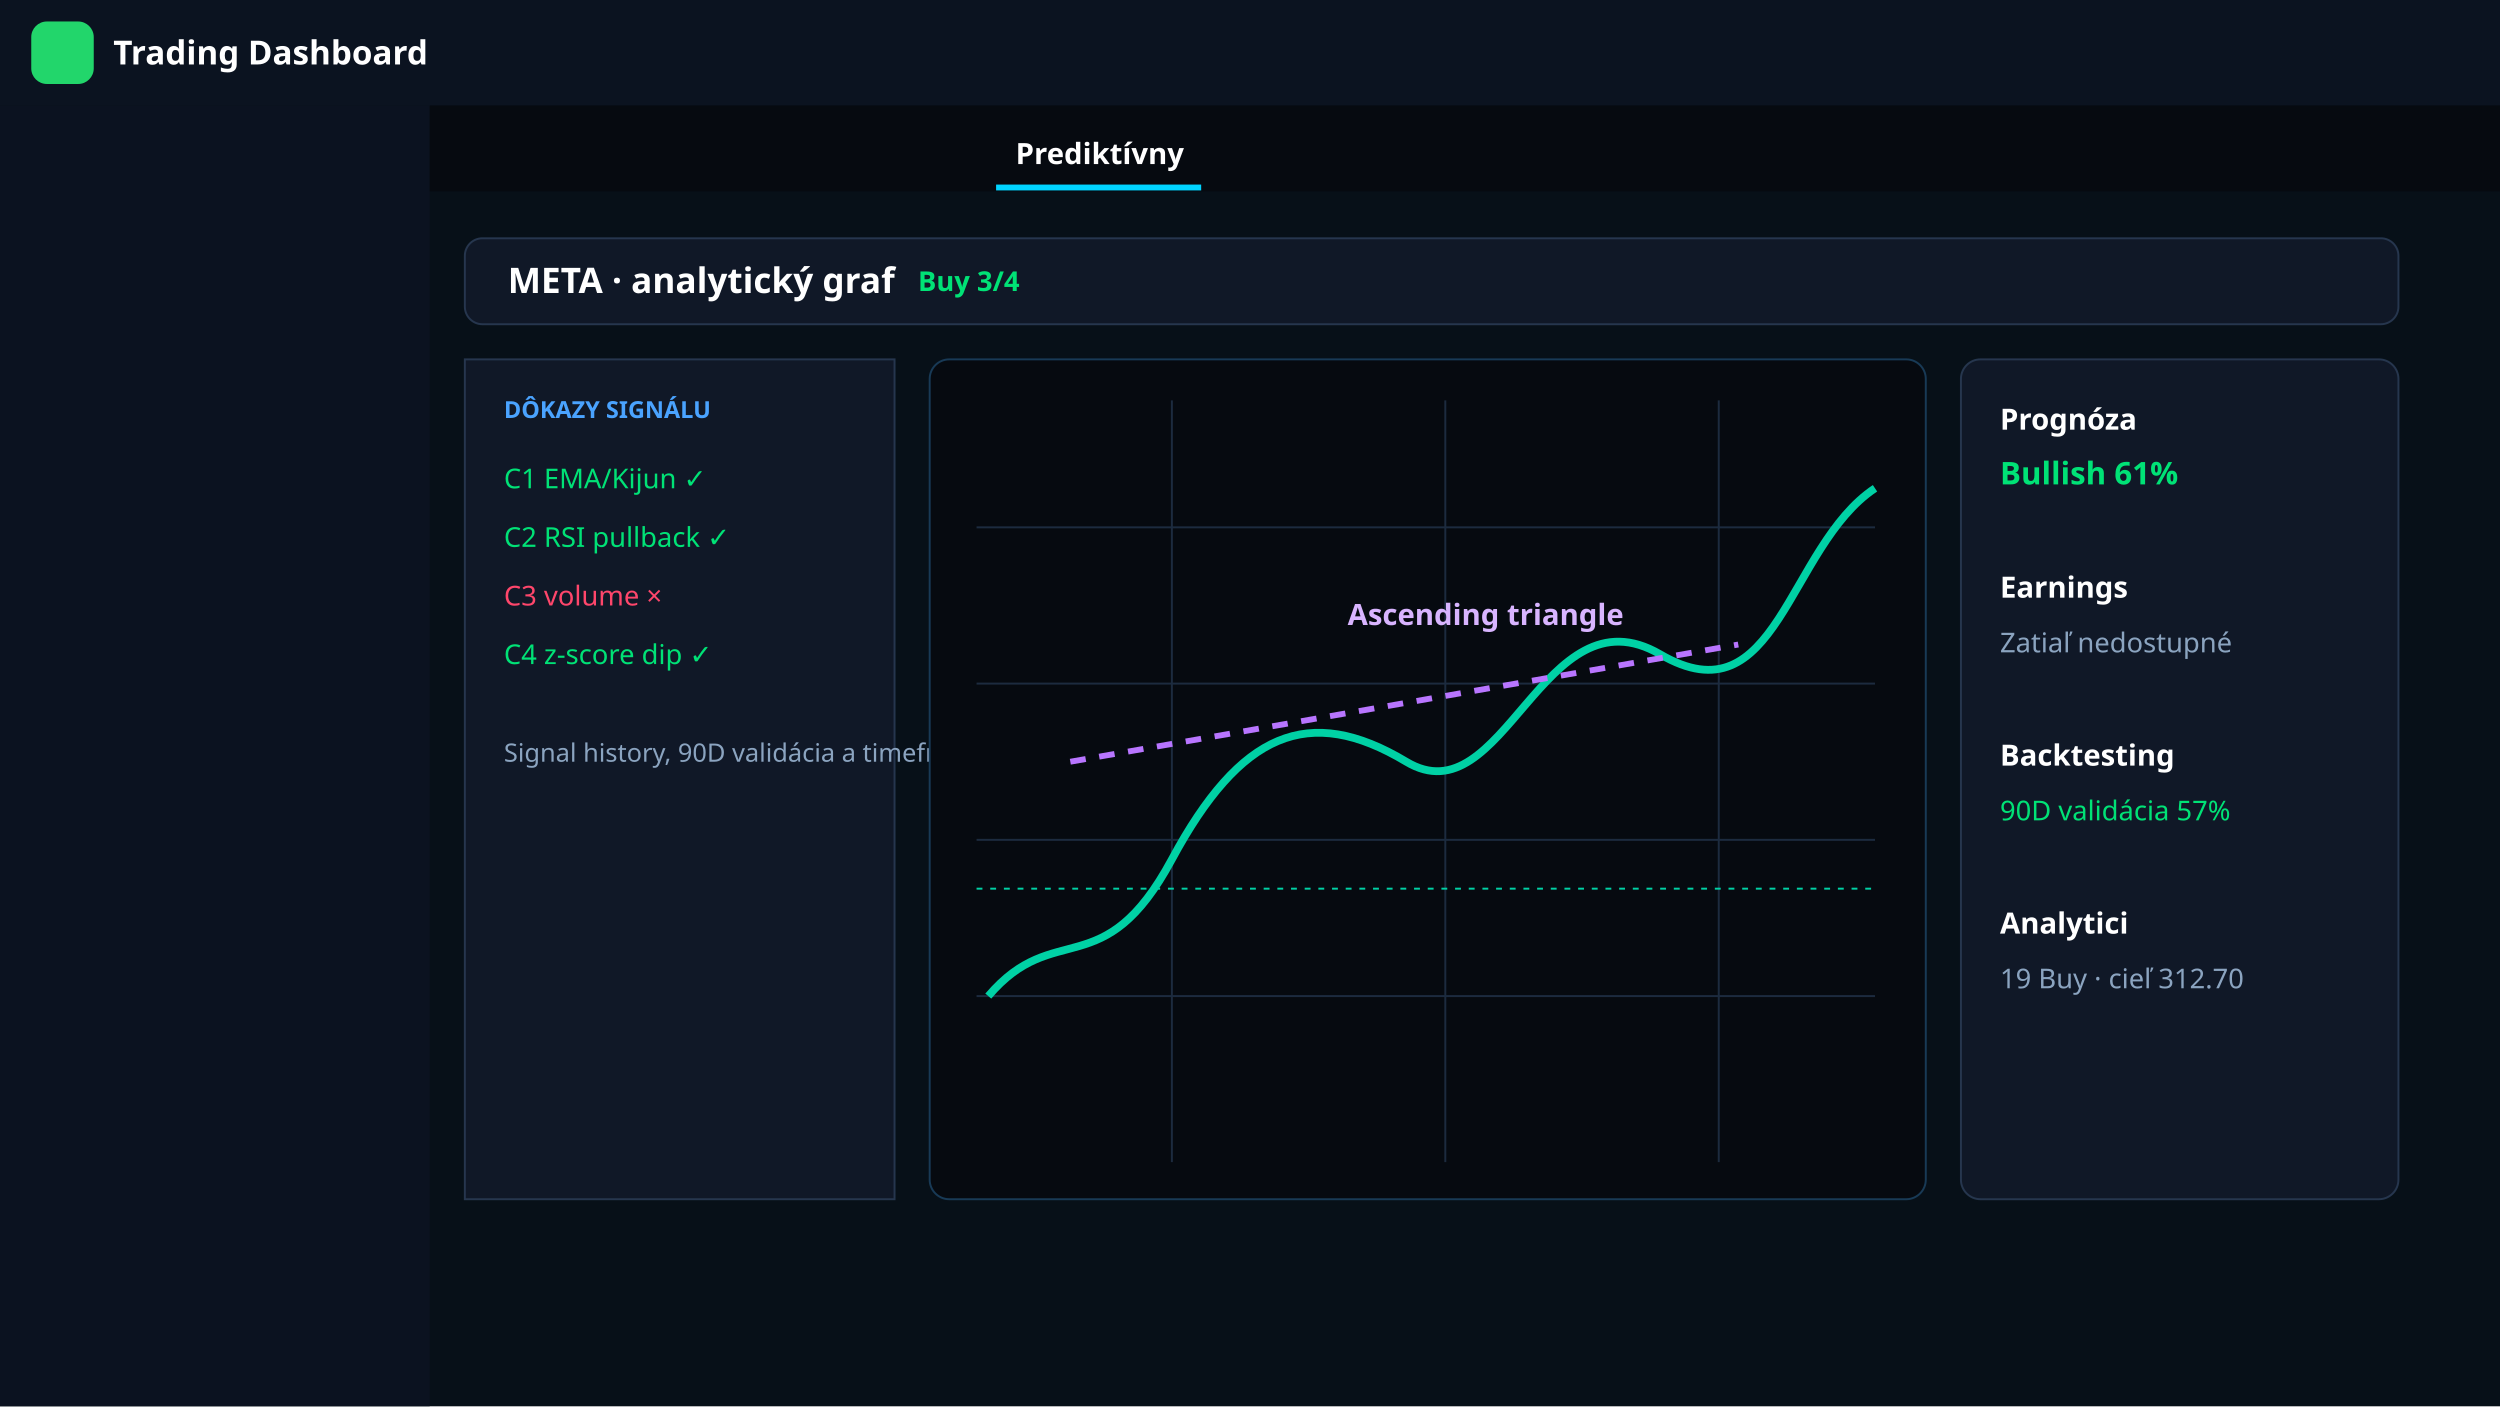
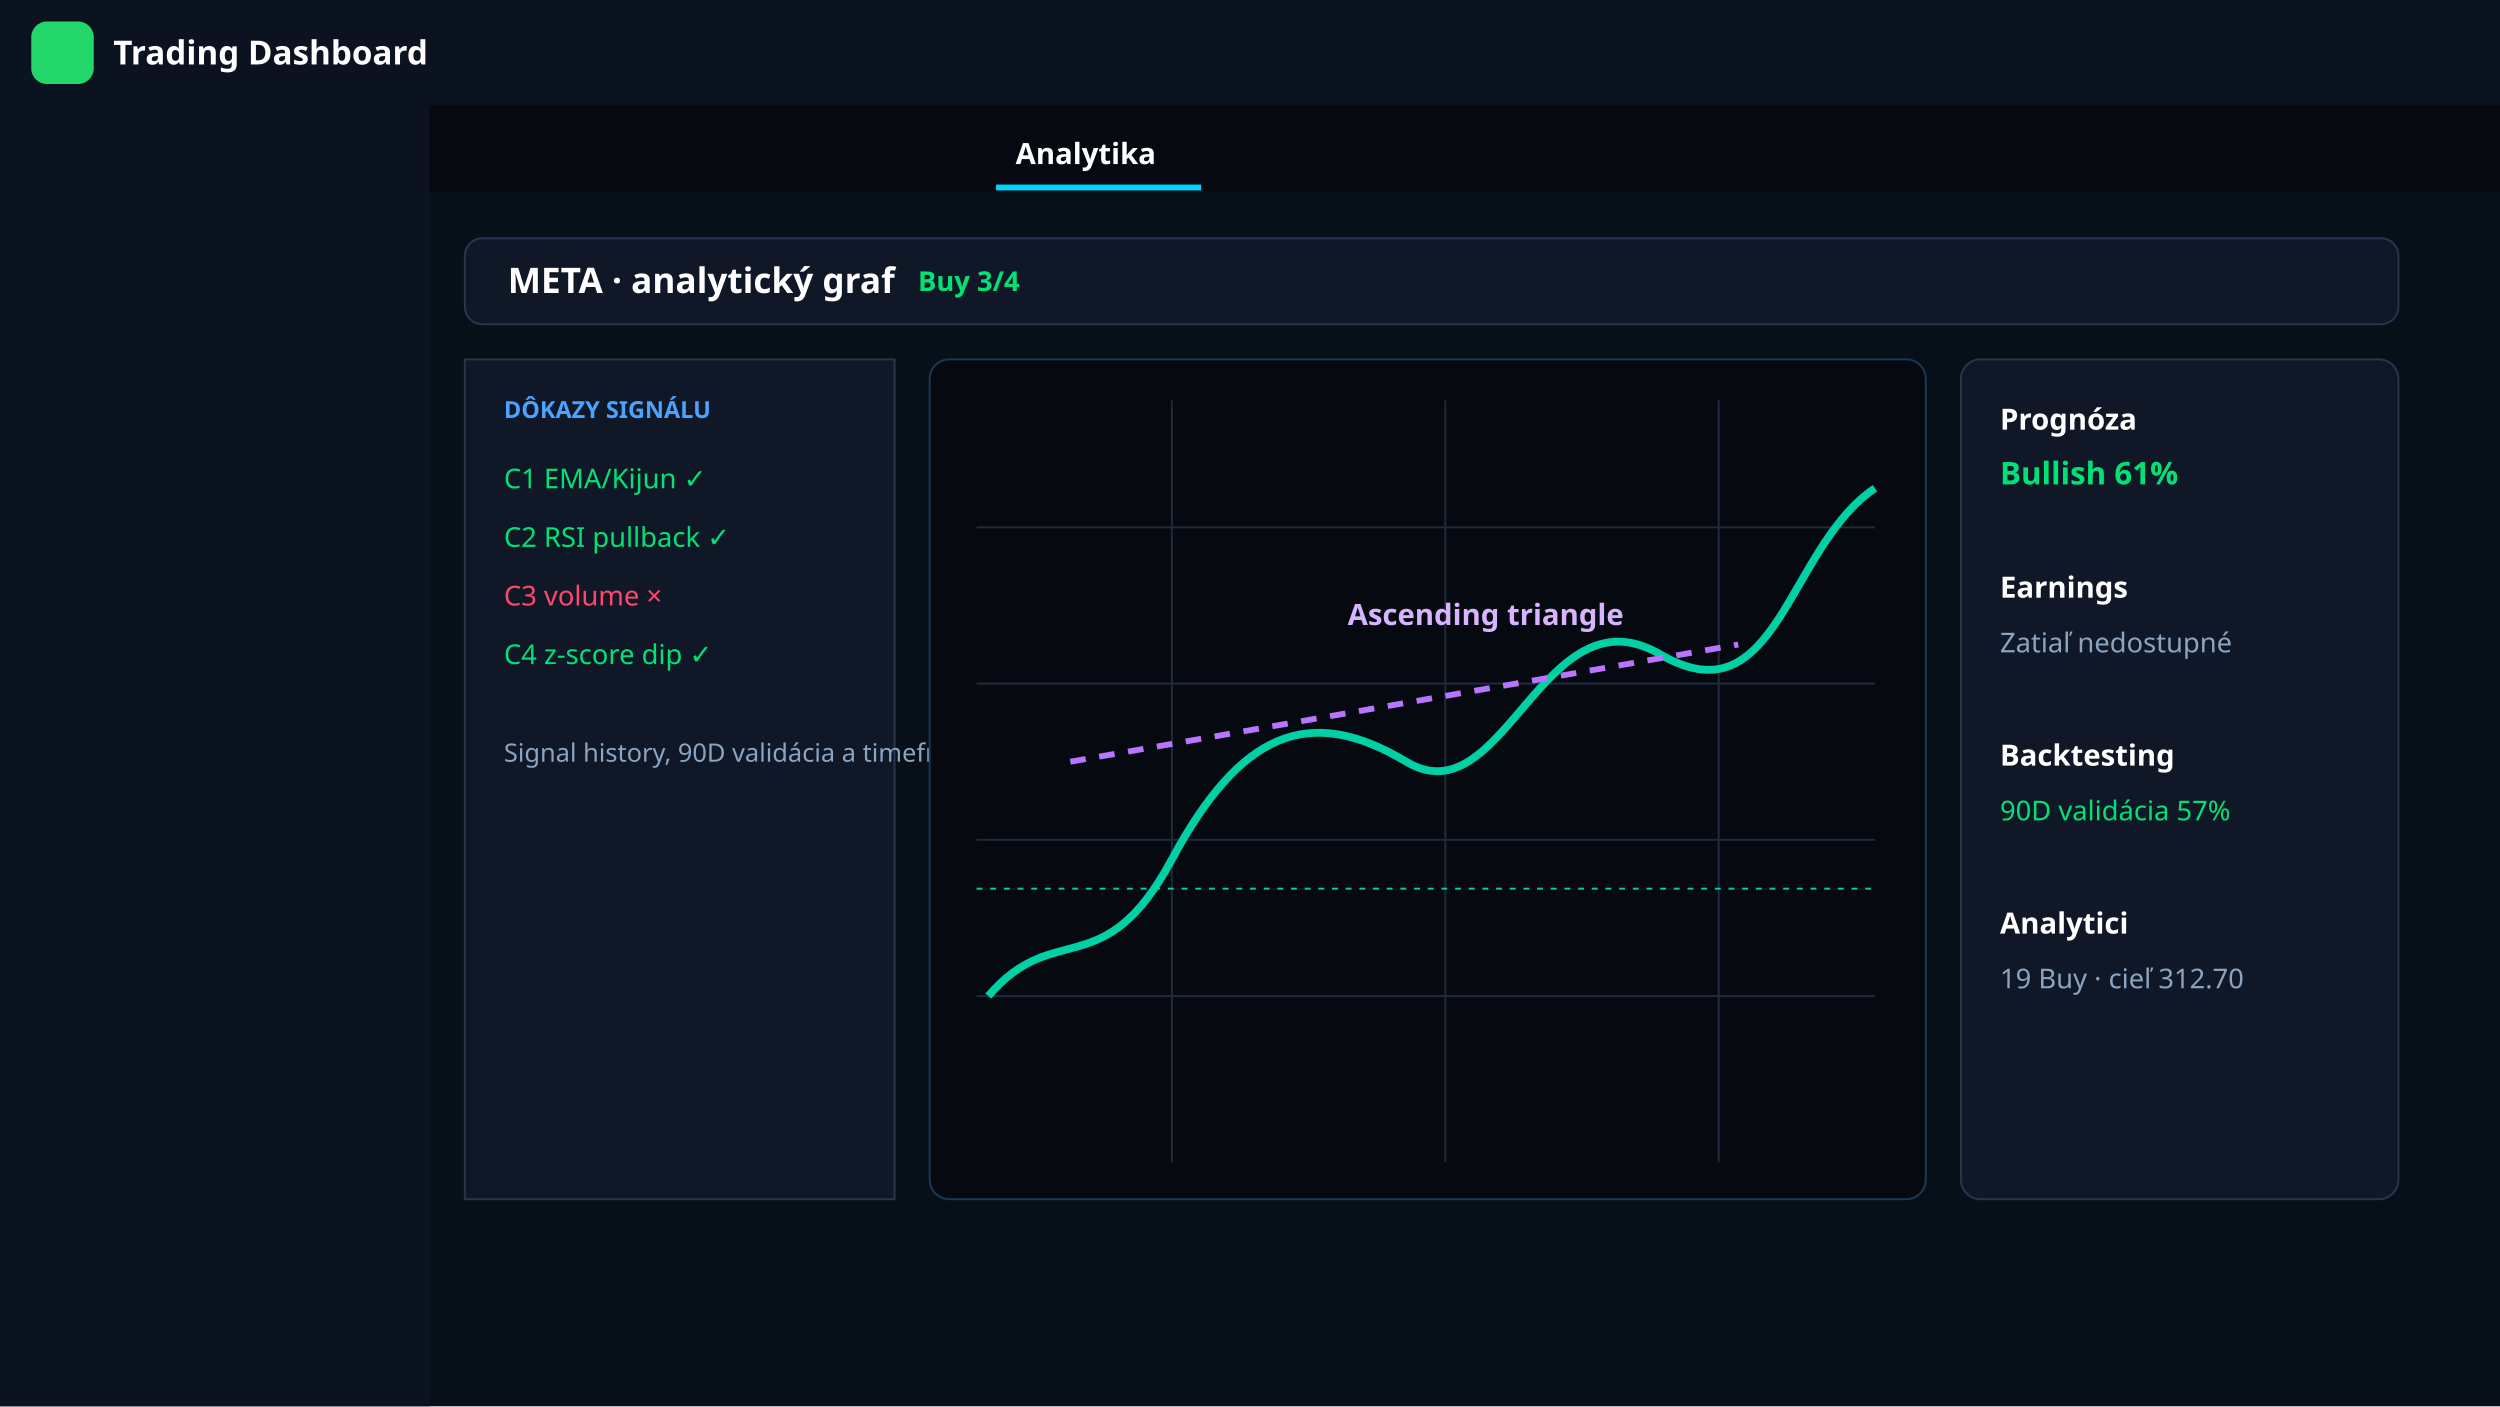
<svg xmlns="http://www.w3.org/2000/svg" width="1280" height="720" viewBox="0 0 1280 720">
  <rect width="1280" height="720" fill="#071018" />
  <rect width="1280" height="54" fill="#0b1320" />
  <rect y="54" width="220" height="666" fill="#0b1220" />
  <rect y="54" x="220" width="1060" height="44" fill="#060a10" />
  <rect x="16" y="11" width="32" height="32" rx="8" fill="#22d66b" />
  <text x="58" y="33" fill="#fff" font-family="Segoe UI" font-size="17" font-weight="700">Trading Dashboard</text>
-   <text x="520" y="84" fill="#fff" font-family="Segoe UI" font-size="15" font-weight="700">Prediktívny</text>
+   <text x="520" y="84" fill="#fff" font-family="Segoe UI" font-size="15" font-weight="700">Analytika</text>
  <line x1="510" y1="96" x2="615" y2="96" stroke="#00d4ff" stroke-width="3" />
  <rect x="238" y="122" width="990" height="44" rx="9" fill="#101827" stroke="#26364e" />
  <text x="260" y="150" fill="#fff" font-family="Segoe UI" font-size="18" font-weight="700">META · analytický graf</text>
  <text x="470" y="149" fill="#00e276" font-family="Segoe UI" font-size="14" font-weight="700">Buy 3/4</text>
  <rect x="238" y="184" width="220" height="430" fill="#101827" stroke="#26364e" />
  <text x="258" y="214" fill="#4aa3ff" font-family="Segoe UI" font-size="12" font-weight="700">DÔKAZY SIGNÁLU</text>
  <text x="258" y="250" fill="#00e276" font-family="Segoe UI" font-size="14">C1 EMA/Kijun ✓</text>
  <text x="258" y="280" fill="#00e276" font-family="Segoe UI" font-size="14">C2 RSI pullback ✓</text>
  <text x="258" y="310" fill="#ff466b" font-family="Segoe UI" font-size="14">C3 volume ×</text>
  <text x="258" y="340" fill="#00e276" font-family="Segoe UI" font-size="14">C4 z-score dip ✓</text>
  <text x="258" y="390" fill="#8ba4c0" font-family="Segoe UI" font-size="13">Signal history, 90D validácia a timeframe alignment sú vysvetľujúce vrstvy.</text>
  <rect x="476" y="184" width="510" height="430" rx="10" fill="#060a10" stroke="#183a56" />
  <g stroke="#1c2b3f">
    <path d="M500 270h460M500 350h460M500 430h460M500 510h460M600 205v390M740 205v390M880 205v390" />
  </g>
  <path d="M506 510 C540 470,565 505,600 440 S670 360,720 390 S790 300,850 335 S915 280,960 250" fill="none" stroke="#00d1a5" stroke-width="4" />
  <line x1="548" y1="390" x2="890" y2="330" stroke="#b875ff" stroke-width="3" stroke-dasharray="8 7" />
  <text x="690" y="320" fill="#d8b4ff" font-family="Segoe UI" font-size="15" font-weight="700">Ascending triangle</text>
  <line x1="500" y1="455" x2="960" y2="455" stroke="#00d1a5" stroke-dasharray="3 4" />
  <rect x="1004" y="184" width="224" height="430" rx="10" fill="#101827" stroke="#26364e" />
  <text x="1024" y="220" fill="#fff" font-family="Segoe UI" font-size="15" font-weight="700">Prognóza</text>
  <text x="1024" y="248" fill="#00e276" font-family="Segoe UI" font-size="16" font-weight="700">Bullish 61%</text>
  <text x="1024" y="306" fill="#fff" font-family="Segoe UI" font-size="15" font-weight="700">Earnings</text>
  <text x="1024" y="334" fill="#8ba4c0" font-family="Segoe UI" font-size="14">Zatiaľ nedostupné</text>
  <text x="1024" y="392" fill="#fff" font-family="Segoe UI" font-size="15" font-weight="700">Backtesting</text>
  <text x="1024" y="420" fill="#00e276" font-family="Segoe UI" font-size="14">90D validácia 57%</text>
  <text x="1024" y="478" fill="#fff" font-family="Segoe UI" font-size="15" font-weight="700">Analytici</text>
  <text x="1024" y="506" fill="#8ba4c0" font-family="Segoe UI" font-size="14">19 Buy · cieľ 312.70</text>
</svg>
